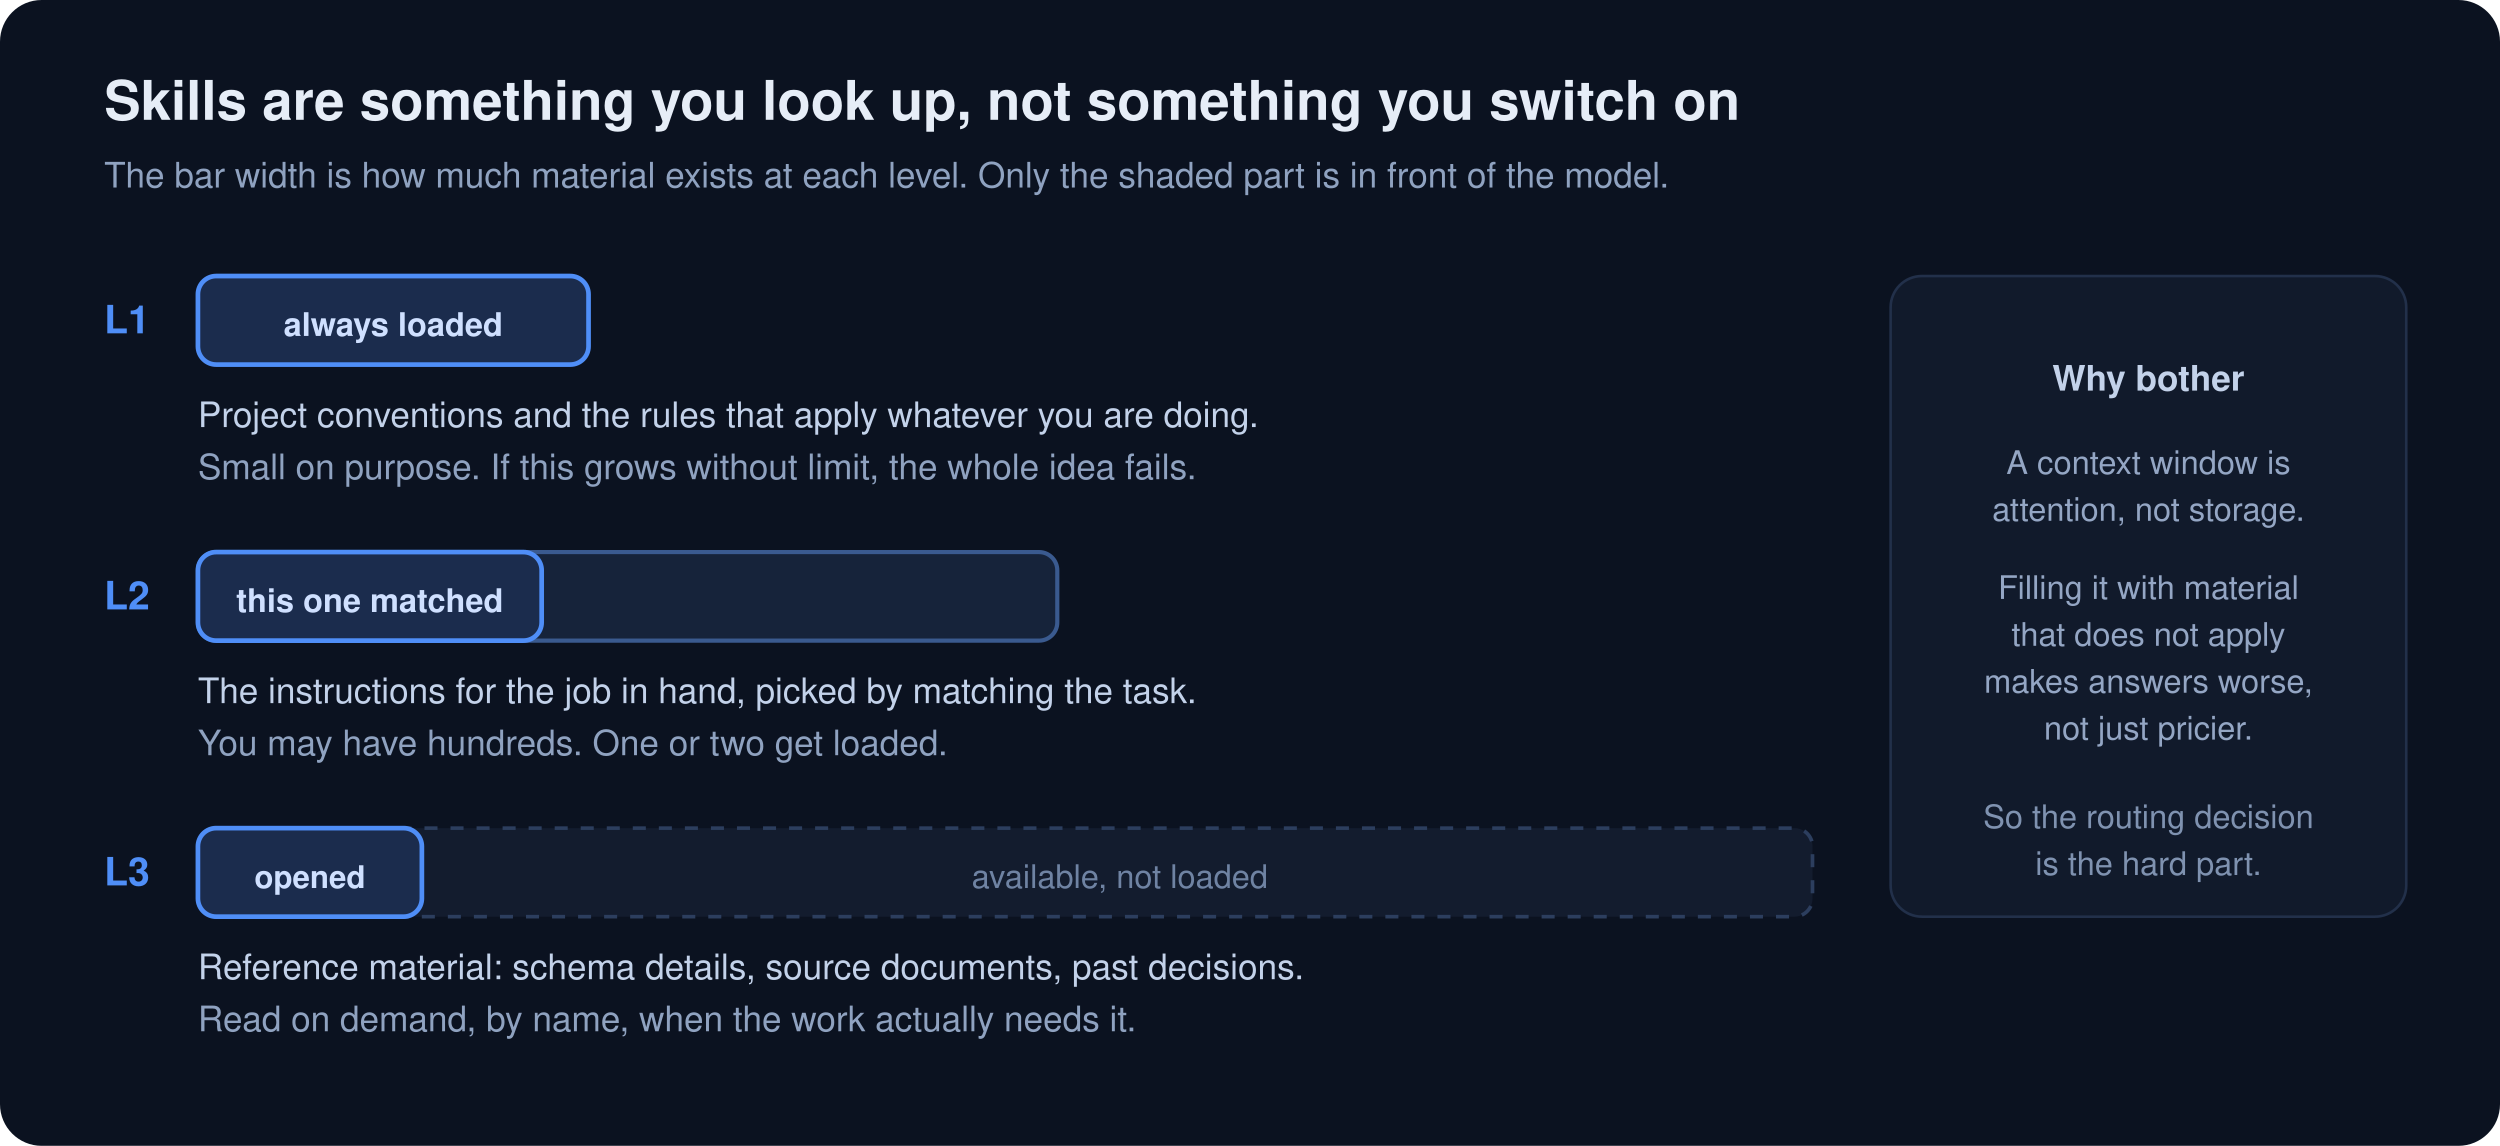
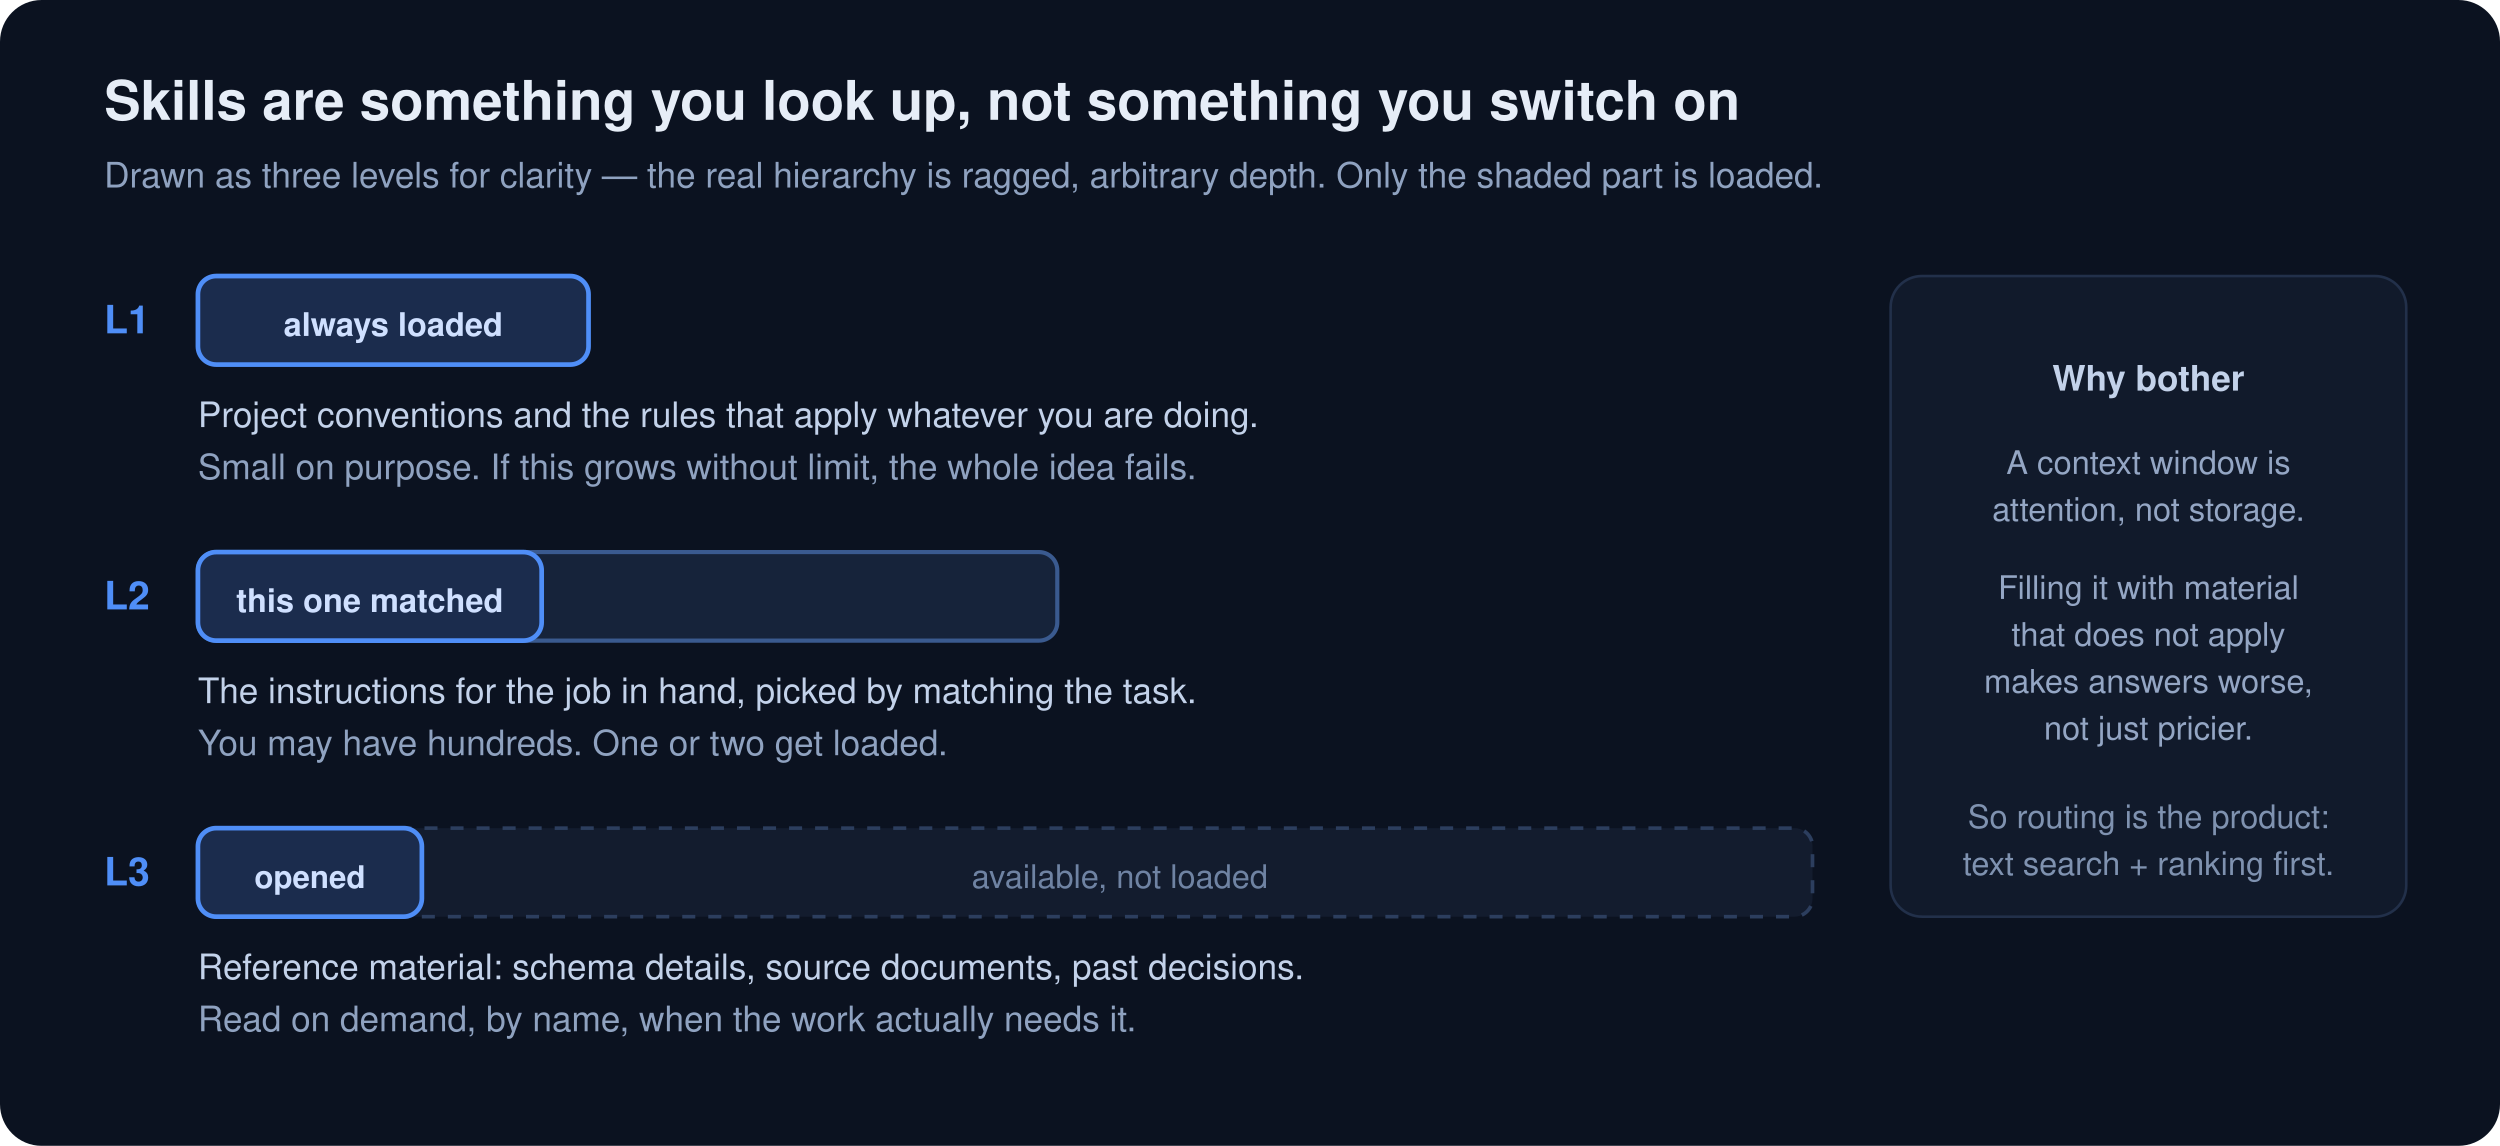
<svg xmlns="http://www.w3.org/2000/svg" viewBox="0 0 960 440" width="960" height="440" role="img" aria-labelledby="t d">
  <rect x="0" y="0" width="960" height="440" rx="16" fill="#0b1220" />
  <g font-family="ui-sans-serif, -apple-system, Segoe UI, Helvetica, Arial, sans-serif">
    <text x="40" y="46" font-size="21" font-weight="600" fill="#e6edf7">Skills are something you look up, not something you switch on</text>
-     <text x="40" y="72" font-size="13.5" fill="#8fa2c0">The bar width is how much material exists at each level. Only the shaded part is in front of the model.</text>
+     <text x="40" y="72" font-size="13.5" fill="#8fa2c0">Drawn as three levels for clarity — the real hierarchy is ragged, arbitrary depth. Only the shaded part is loaded.</text>
    <text x="40" y="128" font-size="15" font-weight="700" fill="#4f8ef7">L1</text>
    <rect x="76" y="106" width="150" height="34" rx="7" fill="#1b2c4d" stroke="#4f8ef7" stroke-width="1.8" />
    <text x="151" y="129" font-size="12.5" font-weight="600" fill="#cfe0ff" text-anchor="middle">always loaded</text>
    <text x="76" y="164" font-size="13.5" fill="#c3d2ea">Project conventions and the rules that apply whatever you are doing.</text>
    <text x="76" y="184" font-size="13.5" fill="#8fa2c0">Small on purpose. If this grows without limit, the whole idea fails.</text>
    <text x="40" y="234" font-size="15" font-weight="700" fill="#4f8ef7">L2</text>
    <rect x="76" y="212" width="330" height="34" rx="7" fill="#16233a" stroke="#3a5a8f" stroke-width="1.6" />
    <rect x="76" y="212" width="132" height="34" rx="7" fill="#1b2c4d" stroke="#4f8ef7" stroke-width="1.8" />
    <text x="142" y="235" font-size="12.5" font-weight="600" fill="#cfe0ff" text-anchor="middle">this one matched</text>
    <text x="76" y="270" font-size="13.5" fill="#c3d2ea">The instructions for the job in hand, picked by matching the task.</text>
    <text x="76" y="290" font-size="13.5" fill="#8fa2c0">You may have hundreds. One or two get loaded.</text>
    <text x="40" y="340" font-size="15" font-weight="700" fill="#4f8ef7">L3</text>
    <rect x="76" y="318" width="620" height="34" rx="7" fill="#131c2e" stroke="#2c3e5e" stroke-width="1.4" stroke-dasharray="5 5" />
    <rect x="76" y="318" width="86" height="34" rx="7" fill="#1b2c4d" stroke="#4f8ef7" stroke-width="1.8" />
    <text x="119" y="341" font-size="12" font-weight="600" fill="#cfe0ff" text-anchor="middle">opened</text>
    <text x="430" y="341" font-size="12.5" fill="#6f83a3" text-anchor="middle">available, not loaded</text>
    <text x="76" y="376" font-size="13.5" fill="#c3d2ea">Reference material: schema details, source documents, past decisions.</text>
    <text x="76" y="396" font-size="13.5" fill="#8fa2c0">Read on demand, by name, when the work actually needs it.</text>
    <rect x="726" y="106" width="198" height="246" rx="12" fill="#111a2b" stroke="#22304a" />
    <text x="825" y="150" font-size="13.5" font-weight="600" fill="#c3d2ea" text-anchor="middle">Why bother</text>
    <text x="825" y="182" font-size="12.5" fill="#94a6c4" text-anchor="middle">A context window is</text>
    <text x="825" y="200" font-size="12.5" fill="#94a6c4" text-anchor="middle">attention, not storage.</text>
    <text x="825" y="230" font-size="12.5" fill="#94a6c4" text-anchor="middle">Filling it with material</text>
    <text x="825" y="248" font-size="12.5" fill="#94a6c4" text-anchor="middle">that does not apply</text>
    <text x="825" y="266" font-size="12.5" fill="#94a6c4" text-anchor="middle">makes answers worse,</text>
    <text x="825" y="284" font-size="12.5" fill="#94a6c4" text-anchor="middle">not just pricier.</text>
-     <text x="825" y="318" font-size="12.5" fill="#7f92b0" text-anchor="middle">So the routing decision</text>
-     <text x="825" y="336" font-size="12.5" fill="#7f92b0" text-anchor="middle">is the hard part.</text>
+     <text x="825" y="318" font-size="12.5" fill="#7f92b0" text-anchor="middle">So routing is the product:</text>
+     <text x="825" y="336" font-size="12.5" fill="#7f92b0" text-anchor="middle">text search + ranking first.</text>
  </g>
</svg>
